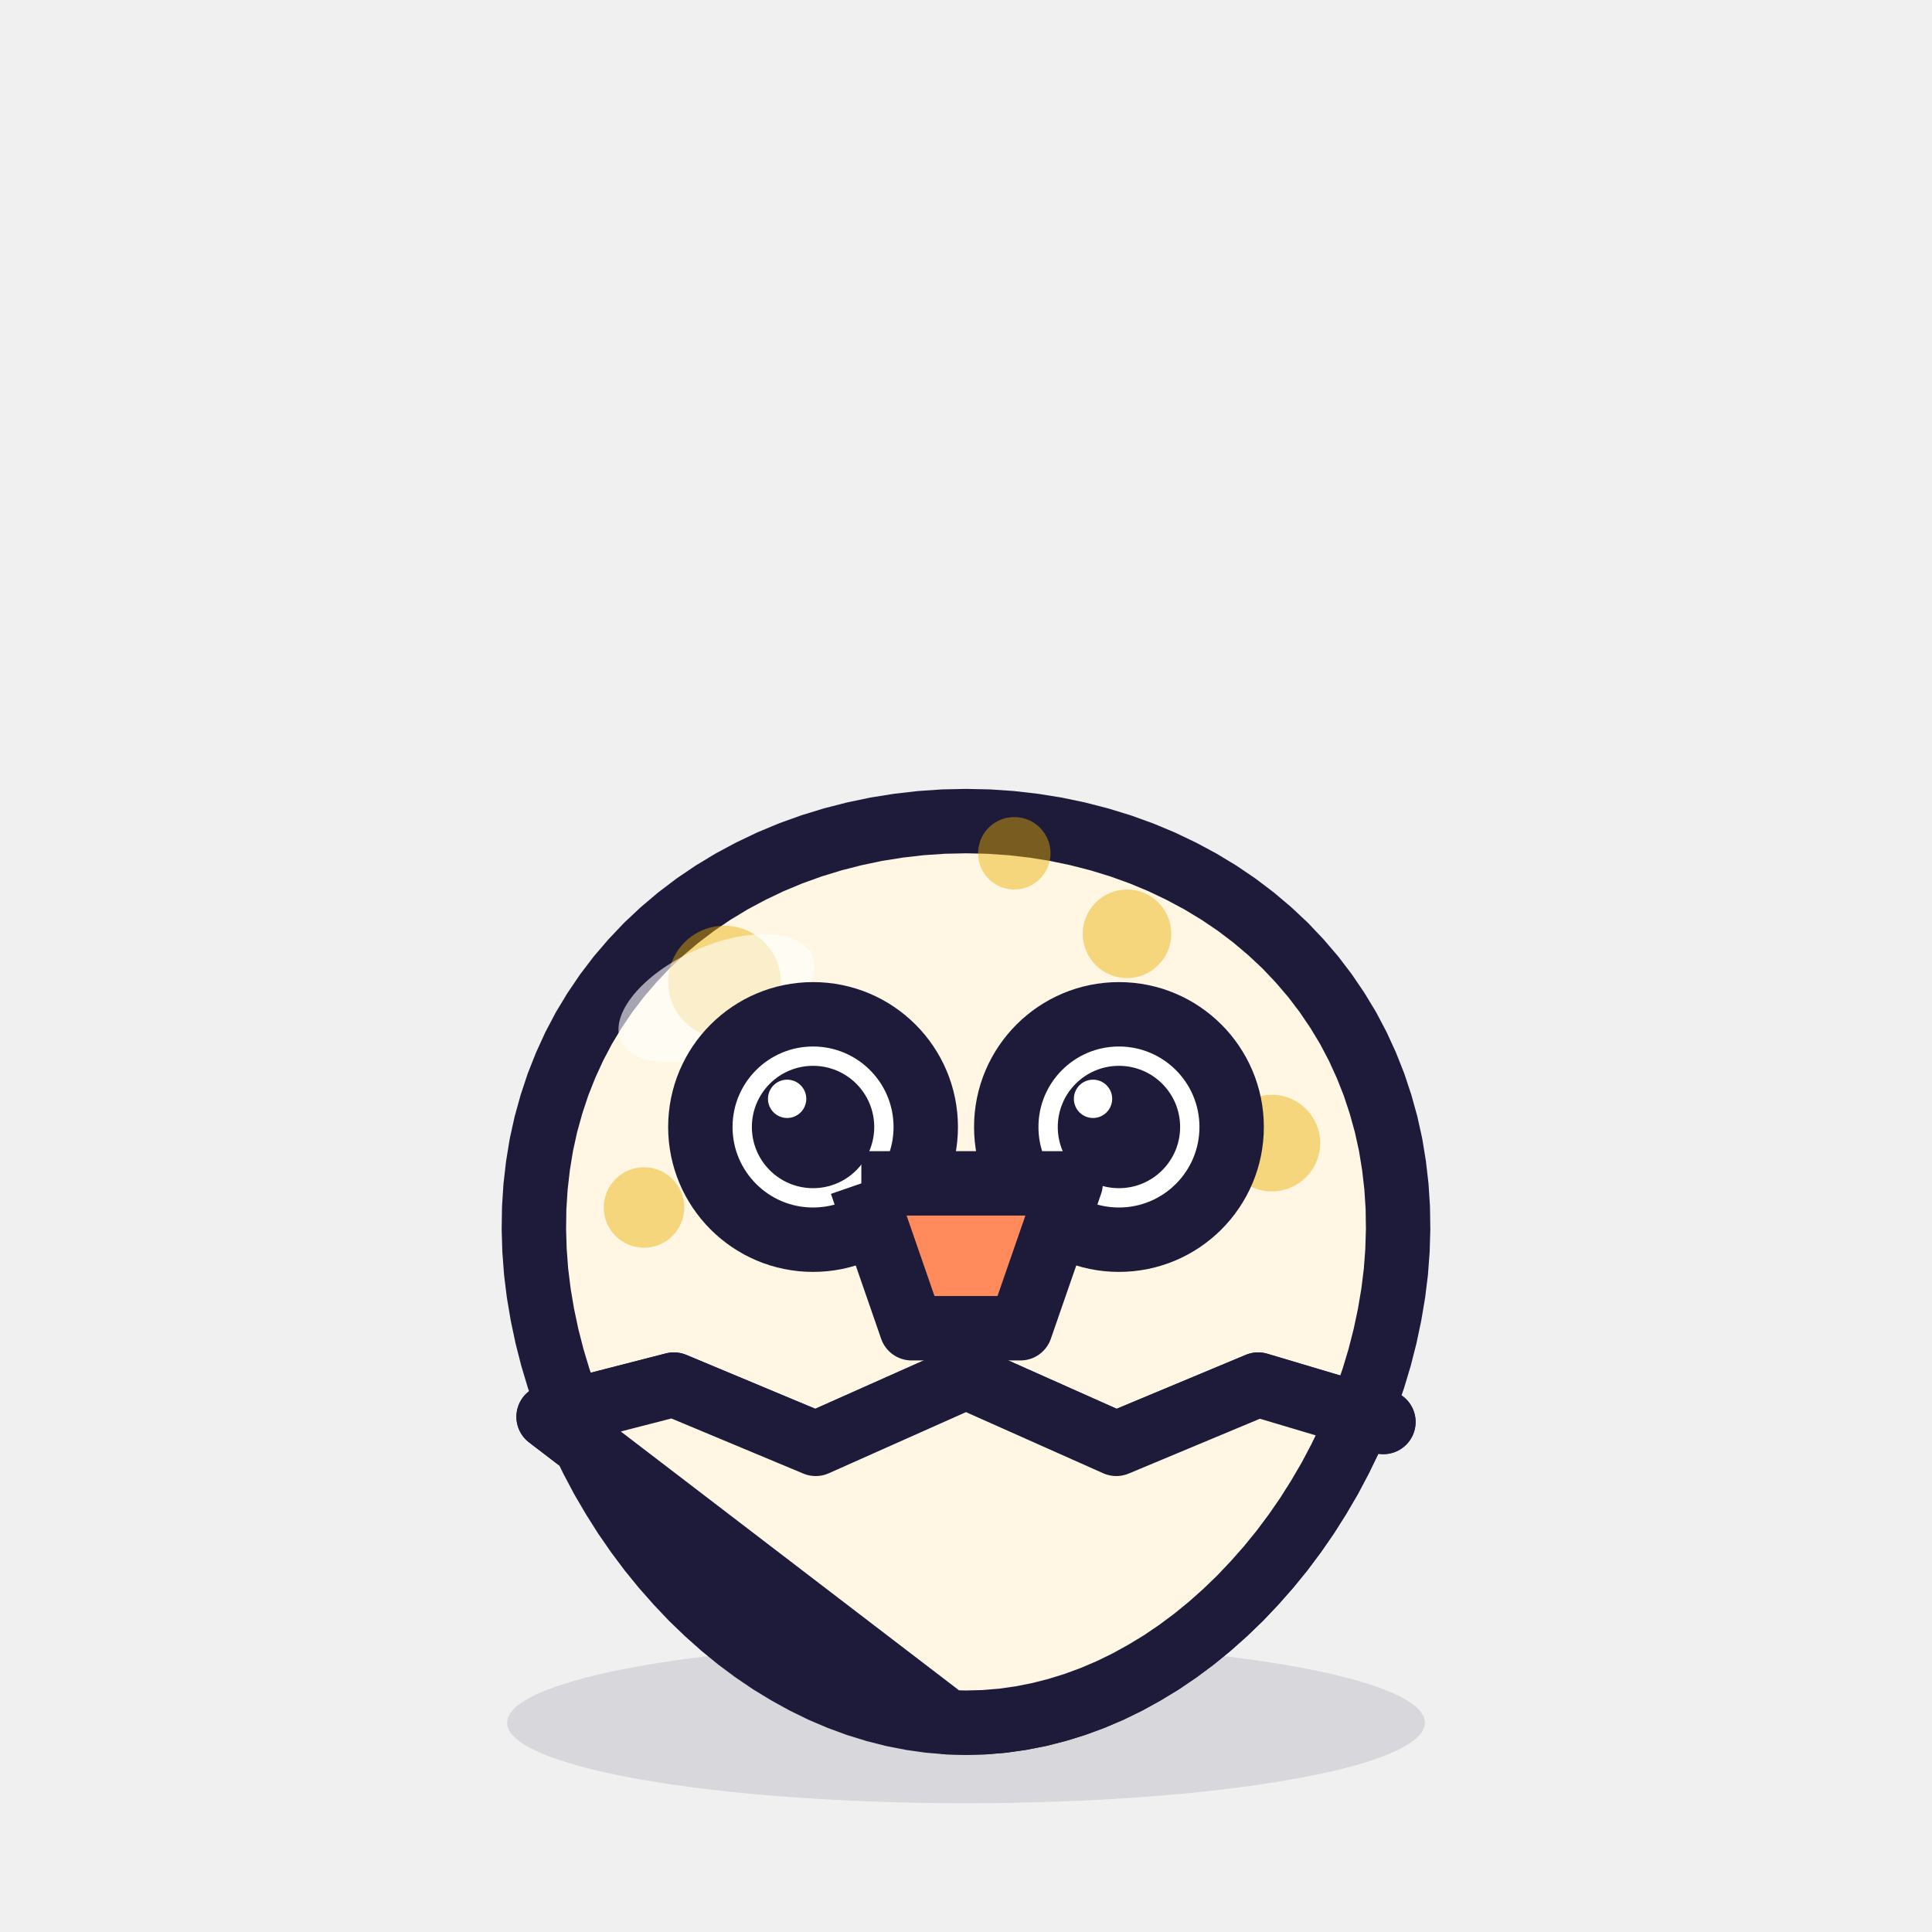
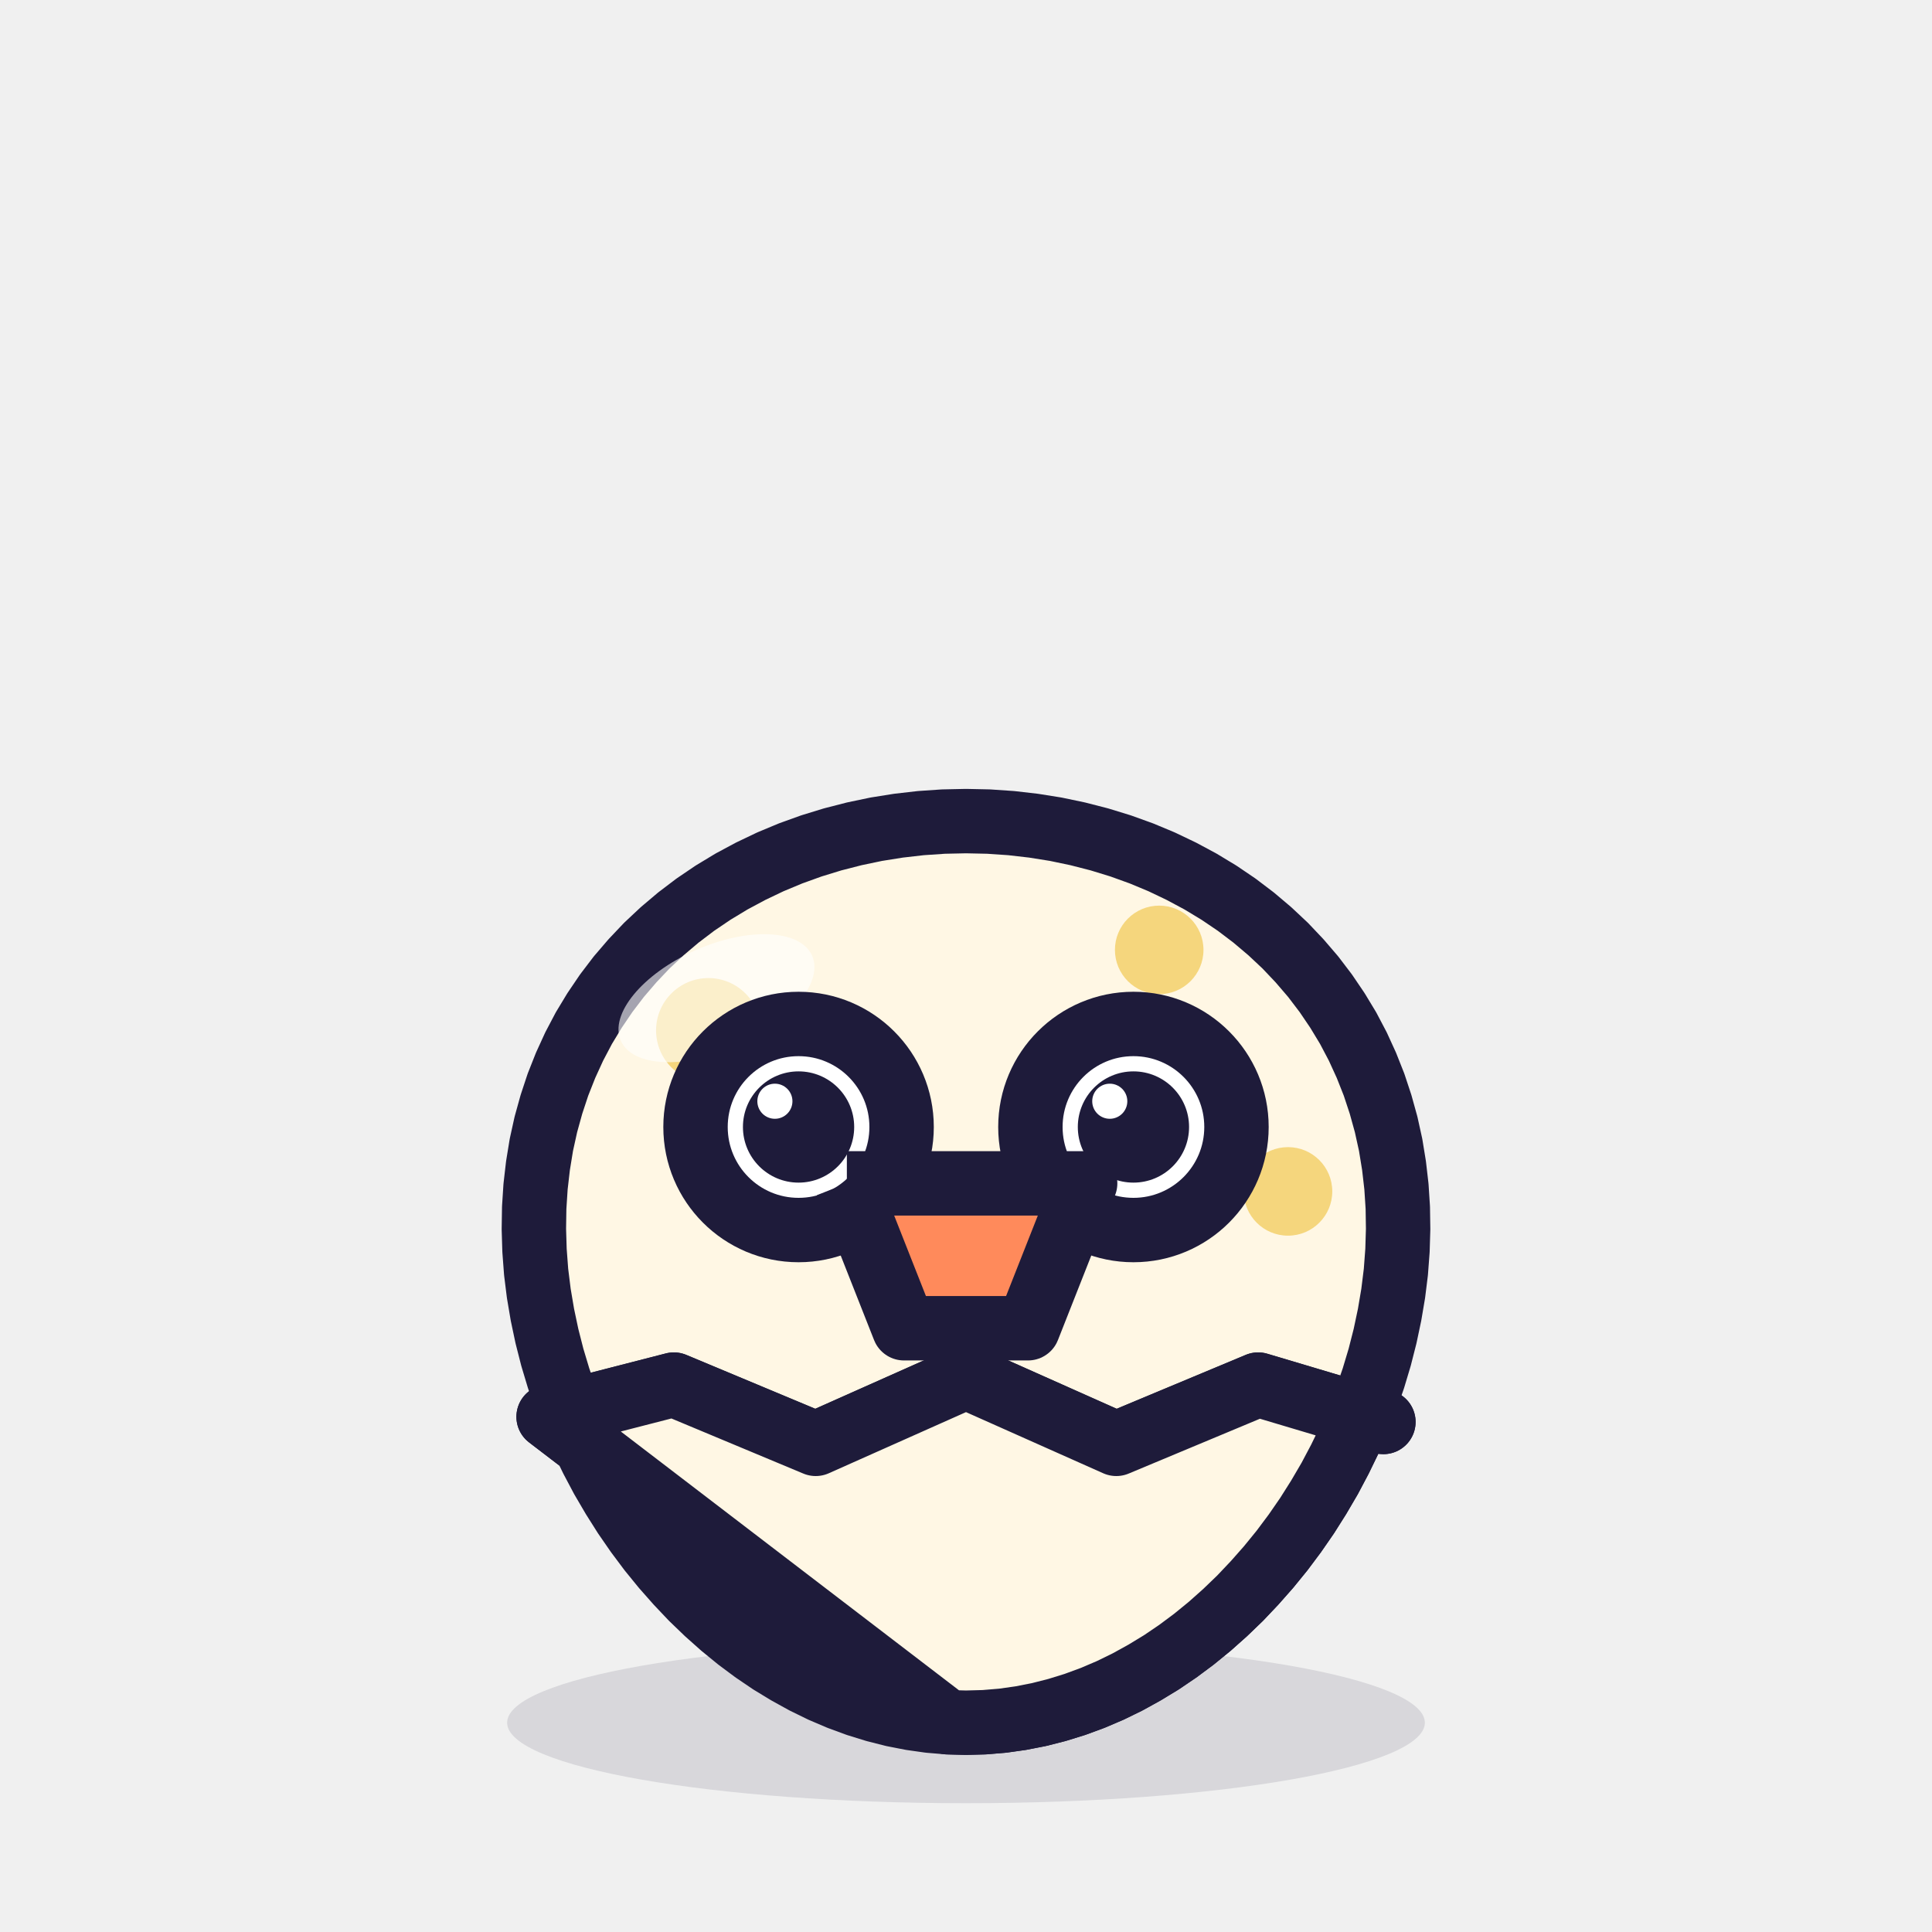
<svg xmlns="http://www.w3.org/2000/svg" viewBox="0 0 240 240" width="240" height="240" role="img" aria-label="Pip v2 B Bolt · egg · idle 1">
  <g id="shadow">
    <ellipse cx="120" cy="214" rx="57" ry="10" fill="#1E1B3A" opacity="0.12" />
  </g>
  <g id="shell_top" fill="#FFF7E4" stroke="#1E1B3A" stroke-width="8" stroke-linejoin="round">
    <path d="M 117.73 213.94 L 120 214 L 122.27 213.94 L 124.55 213.75 L 126.81 213.43 L 129.06 212.99 L 131.3 212.42 L 133.53 211.73 L 135.73 210.92 L 137.91 209.99 L 140.06 208.94 L 142.18 207.77 L 144.27 206.5 L 146.32 205.11 L 148.32 203.62 L 150.28 202.02 L 152.19 200.32 L 154.05 198.53 L 155.84 196.64 L 157.58 194.67 L 159.25 192.62 L 160.85 190.48 L 162.37 188.28 L 163.81 186 L 165.18 183.66 L 166.45 181.26 L 167.64 178.81 L 168.73 176.32 L 169.72 173.78 L 170.61 171.2 L 171.39 168.6 L 172.06 165.97 L 172.62 163.32 L 173.07 160.66 L 173.4 158 L 173.6 155.34 L 173.68 152.68 L 173.64 150.03 L 173.47 147.4 L 173.17 144.8 L 172.75 142.22 L 172.19 139.68 L 171.5 137.19 L 170.69 134.74 L 169.74 132.34 L 168.67 130 L 167.47 127.72 L 166.14 125.52 L 164.69 123.38 L 163.13 121.33 L 161.44 119.36 L 159.65 117.47 L 157.74 115.68 L 155.73 113.98 L 153.62 112.38 L 151.42 110.89 L 149.12 109.5 L 146.75 108.23 L 144.3 107.06 L 141.78 106.01 L 139.2 105.08 L 136.56 104.27 L 133.87 103.58 L 131.15 103.01 L 128.39 102.57 L 125.61 102.25 L 122.81 102.06 L 120 102 L 120 102 L 117.19 102.06 L 114.39 102.25 L 111.61 102.57 L 108.85 103.01 L 106.13 103.58 L 103.44 104.27 L 100.8 105.08 L 98.22 106.01 L 95.7 107.06 L 93.25 108.23 L 90.88 109.5 L 88.58 110.89 L 86.38 112.38 L 84.27 113.98 L 82.26 115.68 L 80.35 117.47 L 78.56 119.36 L 76.87 121.33 L 75.31 123.38 L 73.86 125.52 L 72.53 127.72 L 71.33 130 L 70.26 132.34 L 69.31 134.74 L 68.5 137.19 L 67.81 139.68 L 67.25 142.22 L 66.83 144.8 L 66.53 147.4 L 66.36 150.03 L 66.32 152.68 L 66.4 155.34 L 66.6 158 L 66.93 160.66 L 67.38 163.32 L 67.94 165.97 L 68.61 168.6 L 69.39 171.2 L 70.28 173.78 L 71.27 176.32 L 72.36 178.81 L 73.55 181.26 L 74.82 183.66 L 76.19 186 L 77.63 188.28 L 79.15 190.48 L 80.75 192.62 L 82.42 194.67 L 84.16 196.64 L 85.95 198.53 L 87.81 200.32 L 89.72 202.02 L 91.68 203.62 L 93.68 205.11 L 95.73 206.5 L 97.82 207.77 L 99.94 208.94 L 102.09 209.99 L 104.27 210.92 L 106.47 211.73 L 108.7 212.42 L 110.94 212.99 L 113.19 213.43 L 115.45 213.75 L 117.73 213.94 L 120 214 L 122.27 213.94 L 124.55 213.75 L 126.81 213.43 L 129.06 212.99 L 131.3 212.42 L 133.53 211.73 L 135.73 210.92 L 137.91 209.99 L 140.06 208.94 L 142.18 207.77 L 144.27 206.5 L 146.32 205.11 L 148.32 203.62 L 150.28 202.02 L 152.19 200.32 L 154.05 198.53 L 155.84 196.64 L 157.58 194.67 L 159.25 192.62 L 160.85 190.48 L 162.37 188.28 L 163.81 186 L 165.18 183.66 L 166.45 181.26 L 167.64 178.81 L 168.73 176.32 L 171.85 176.64 156.29 172 L 138.67 179.36 L 120 171.04 L 101.33 179.36 L 83.71 172 L 68.15 176 Z" />
-     <circle cx="90" cy="122" r="7" fill="#E9AE00" stroke="none" opacity="0.45" />
-     <circle cx="140" cy="116" r="5.5" fill="#E9AE00" stroke="none" opacity="0.45" />
-     <circle cx="158" cy="142" r="6" fill="#E9AE00" stroke="none" opacity="0.45" />
-     <circle cx="80" cy="150" r="5" fill="#E9AE00" stroke="none" opacity="0.45" />
-     <circle cx="126" cy="106" r="4.5" fill="#E9AE00" stroke="none" opacity="0.45" />
+     <circle cx="88" cy="128" r="6.5" fill="#E9AE00" stroke="none" opacity="0.45" />
+     <circle cx="144" cy="118" r="5.5" fill="#E9AE00" stroke="none" opacity="0.45" />
+     <circle cx="160" cy="148" r="5.5" fill="#E9AE00" stroke="none" opacity="0.45" />
    <ellipse cx="89" cy="124" rx="13" ry="6.5" fill="#FFFFFF" stroke="none" opacity="0.6" transform="rotate(-24 89 124)" />
  </g>
  <g id="tail" opacity="0" />
  <g id="wing_l" opacity="0" />
  <g id="wing_r" opacity="0" />
  <g id="body" opacity="0" />
  <g id="belly" opacity="0" />
  <g id="highlight" opacity="0" />
  <g id="feet" opacity="0" />
  <g id="head_tuft" opacity="0" />
  <g id="head">
    <g id="cheek_l" />
    <g id="cheek_r" />
    <g id="brow_l" fill="none" stroke="#1E1B3A" stroke-width="6.5" stroke-linecap="round" />
    <g id="brow_r" fill="none" stroke="#1E1B3A" stroke-width="6.5" stroke-linecap="round" />
-     <g id="eye_l" data-eye="l" transform="translate(101 140)">
+     <g id="eye_l" data-eye="l" transform="translate(99.2 140)">
      <g id="open" opacity="1">
-         <circle cx="0" cy="0" r="14" fill="#FFFFFF" stroke="#1E1B3A" stroke-width="8" />
-         <circle cx="0" cy="0" r="7.6" fill="#1E1B3A" />
-         <circle cx="-3.22" cy="-3.5" r="2.38" fill="#FFFFFF" />
+         <circle cx="0" cy="0" r="12.8" fill="#FFFFFF" stroke="#1E1B3A" stroke-width="8" />
+         <circle cx="0" cy="0" r="6.91" fill="#1E1B3A" />
+         <circle cx="-2.94" cy="-3.2" r="2.18" fill="#FFFFFF" />
      </g>
      <g id="closed" opacity="0">
-         <path d="M -11.48 1.68 L 0 -5.04 L 11.48 1.68" fill="none" stroke="#1E1B3A" stroke-width="8" stroke-linecap="round" />
+         <path d="M -10.5 1.54 Q 0 -10.75 10.5 1.54" fill="none" stroke="#1E1B3A" stroke-width="8" stroke-linecap="round" />
      </g>
      <g id="happy" opacity="0">
-         <path d="M -11.48 5.88 L 0 -9.8 L 11.48 5.88" fill="none" stroke="#1E1B3A" stroke-width="9" stroke-linecap="round" />
+         <path d="M -10.5 5.38 Q 0 -23.3 10.5 5.38" fill="none" stroke="#1E1B3A" stroke-width="9" stroke-linecap="round" />
      </g>
      <g id="sleepy" opacity="0">
-         <path d="M -11.48 -1.12 L 0 7.28 L 11.48 -1.12" fill="none" stroke="#1E1B3A" stroke-width="8" stroke-linecap="round" />
-         <path d="M 11.48 0 L 16.48 -5.6" fill="none" stroke="#1E1B3A" stroke-width="8" stroke-linecap="round" />
+         <path d="M -10.5 -1.02 Q 0 14.34 10.5 -1.02" fill="none" stroke="#1E1B3A" stroke-width="8" stroke-linecap="round" />
      </g>
      <g id="surprised" opacity="0">
-         <circle cx="0" cy="0" r="16.24" fill="#FFFFFF" stroke="#1E1B3A" stroke-width="8" />
-         <circle cx="0" cy="0" r="5.02" fill="#1E1B3A" />
-         <circle cx="-3.22" cy="-3.5" r="2.94" fill="#FFFFFF" />
+         <circle cx="0" cy="0" r="14.85" fill="#FFFFFF" stroke="#1E1B3A" stroke-width="8" />
+         <circle cx="0" cy="0" r="4.56" fill="#1E1B3A" />
+         <circle cx="-2.94" cy="-3.2" r="2.69" fill="#FFFFFF" />
      </g>
      <g id="wink" opacity="0">
-         <path d="M -11.48 1.96 L 0 -4.2 L 11.48 1.96" fill="none" stroke="#1E1B3A" stroke-width="8" stroke-linecap="round" />
-         <path d="M 11.48 0 L 16.48 -5.6" fill="none" stroke="#1E1B3A" stroke-width="8" stroke-linecap="round" />
+         <path d="M -10.5 5.38 Q 0 -23.3 10.5 5.38" fill="none" stroke="#1E1B3A" stroke-width="9" stroke-linecap="round" />
      </g>
    </g>
-     <g id="eye_r" data-eye="r" transform="translate(139 140)">
+     <g id="eye_r" data-eye="r" transform="translate(140.8 140)">
      <g id="open" opacity="1">
-         <circle cx="0" cy="0" r="14" fill="#FFFFFF" stroke="#1E1B3A" stroke-width="8" />
-         <circle cx="0" cy="0" r="7.6" fill="#1E1B3A" />
-         <circle cx="-3.22" cy="-3.5" r="2.38" fill="#FFFFFF" />
+         <circle cx="0" cy="0" r="12.8" fill="#FFFFFF" stroke="#1E1B3A" stroke-width="8" />
+         <circle cx="0" cy="0" r="6.91" fill="#1E1B3A" />
+         <circle cx="-2.94" cy="-3.2" r="2.18" fill="#FFFFFF" />
      </g>
      <g id="closed" opacity="0">
-         <path d="M -11.48 1.68 L 0 -5.04 L 11.48 1.68" fill="none" stroke="#1E1B3A" stroke-width="8" stroke-linecap="round" />
+         <path d="M -10.5 1.54 Q 0 -10.75 10.5 1.54" fill="none" stroke="#1E1B3A" stroke-width="8" stroke-linecap="round" />
      </g>
      <g id="happy" opacity="0">
-         <path d="M -11.48 5.88 L 0 -9.8 L 11.48 5.88" fill="none" stroke="#1E1B3A" stroke-width="9" stroke-linecap="round" />
+         <path d="M -10.5 5.38 Q 0 -23.3 10.5 5.38" fill="none" stroke="#1E1B3A" stroke-width="9" stroke-linecap="round" />
      </g>
      <g id="sleepy" opacity="0">
-         <path d="M -11.48 -1.12 L 0 7.28 L 11.48 -1.12" fill="none" stroke="#1E1B3A" stroke-width="8" stroke-linecap="round" />
-         <path d="M 11.48 0 L 16.48 -5.6" fill="none" stroke="#1E1B3A" stroke-width="8" stroke-linecap="round" />
+         <path d="M -10.5 -1.02 Q 0 14.34 10.5 -1.02" fill="none" stroke="#1E1B3A" stroke-width="8" stroke-linecap="round" />
      </g>
      <g id="surprised" opacity="0">
-         <circle cx="0" cy="0" r="16.24" fill="#FFFFFF" stroke="#1E1B3A" stroke-width="8" />
-         <circle cx="0" cy="0" r="5.02" fill="#1E1B3A" />
-         <circle cx="-3.22" cy="-3.5" r="2.94" fill="#FFFFFF" />
+         <circle cx="0" cy="0" r="14.85" fill="#FFFFFF" stroke="#1E1B3A" stroke-width="8" />
+         <circle cx="0" cy="0" r="4.56" fill="#1E1B3A" />
+         <circle cx="-2.94" cy="-3.2" r="2.69" fill="#FFFFFF" />
      </g>
      <g id="wink" opacity="0">
-         <path d="M -11.48 1.96 L 0 -4.2 L 11.48 1.96" fill="none" stroke="#1E1B3A" stroke-width="8" stroke-linecap="round" />
-         <path d="M -11.48 0 L -16.48 -5.6" fill="none" stroke="#1E1B3A" stroke-width="8" stroke-linecap="round" />
+         <path d="M -10.5 5.38 Q 0 -23.3 10.5 5.38" fill="none" stroke="#1E1B3A" stroke-width="9" stroke-linecap="round" />
      </g>
    </g>
    <g id="beak_top">
-       <path d="M -13 -6 L 13 -6 L 6.76 12 L -6.76 12 L -13 -6" transform="translate(120 153)" fill="#FF8A5B" stroke="#1E1B3A" stroke-width="8" stroke-linejoin="round" />
+       <path d="M -14.8 -6 L 14.8 -6 L 7.7 12 L -7.7 12 L -14.8 -6" transform="translate(120 153)" fill="#FF8A5B" stroke="#1E1B3A" stroke-width="8" stroke-linejoin="round" />
    </g>
    <g id="beak_bottom" opacity="0" />
  </g>
  <g id="shell_bottom" fill="#FFF7E4" stroke="#1E1B3A" stroke-width="8" stroke-linejoin="round">
    <path d="M 168.73 176.32 L 167.64 178.81 L 166.45 181.26 L 165.18 183.66 L 163.81 186 L 162.37 188.28 L 160.85 190.48 L 159.25 192.62 L 157.58 194.67 L 155.84 196.64 L 154.05 198.53 L 152.19 200.32 L 150.28 202.02 L 148.32 203.62 L 146.32 205.11 L 144.27 206.5 L 142.18 207.77 L 140.06 208.94 L 137.91 209.99 L 135.73 210.92 L 133.53 211.73 L 131.3 212.42 L 129.06 212.99 L 126.81 213.43 L 124.55 213.75 L 122.27 213.94 L 120 214 L 117.73 213.94 L 68.15 176 83.71 172 L 101.33 179.36 L 120 171.04 L 138.67 179.36 L 156.29 172 L 171.85 176.64 Z" />
  </g>
  <g id="accessory_head" />
  <g id="accessory_neck" />
  <g id="accessory_face" />
  <g id="fx" />
</svg>
